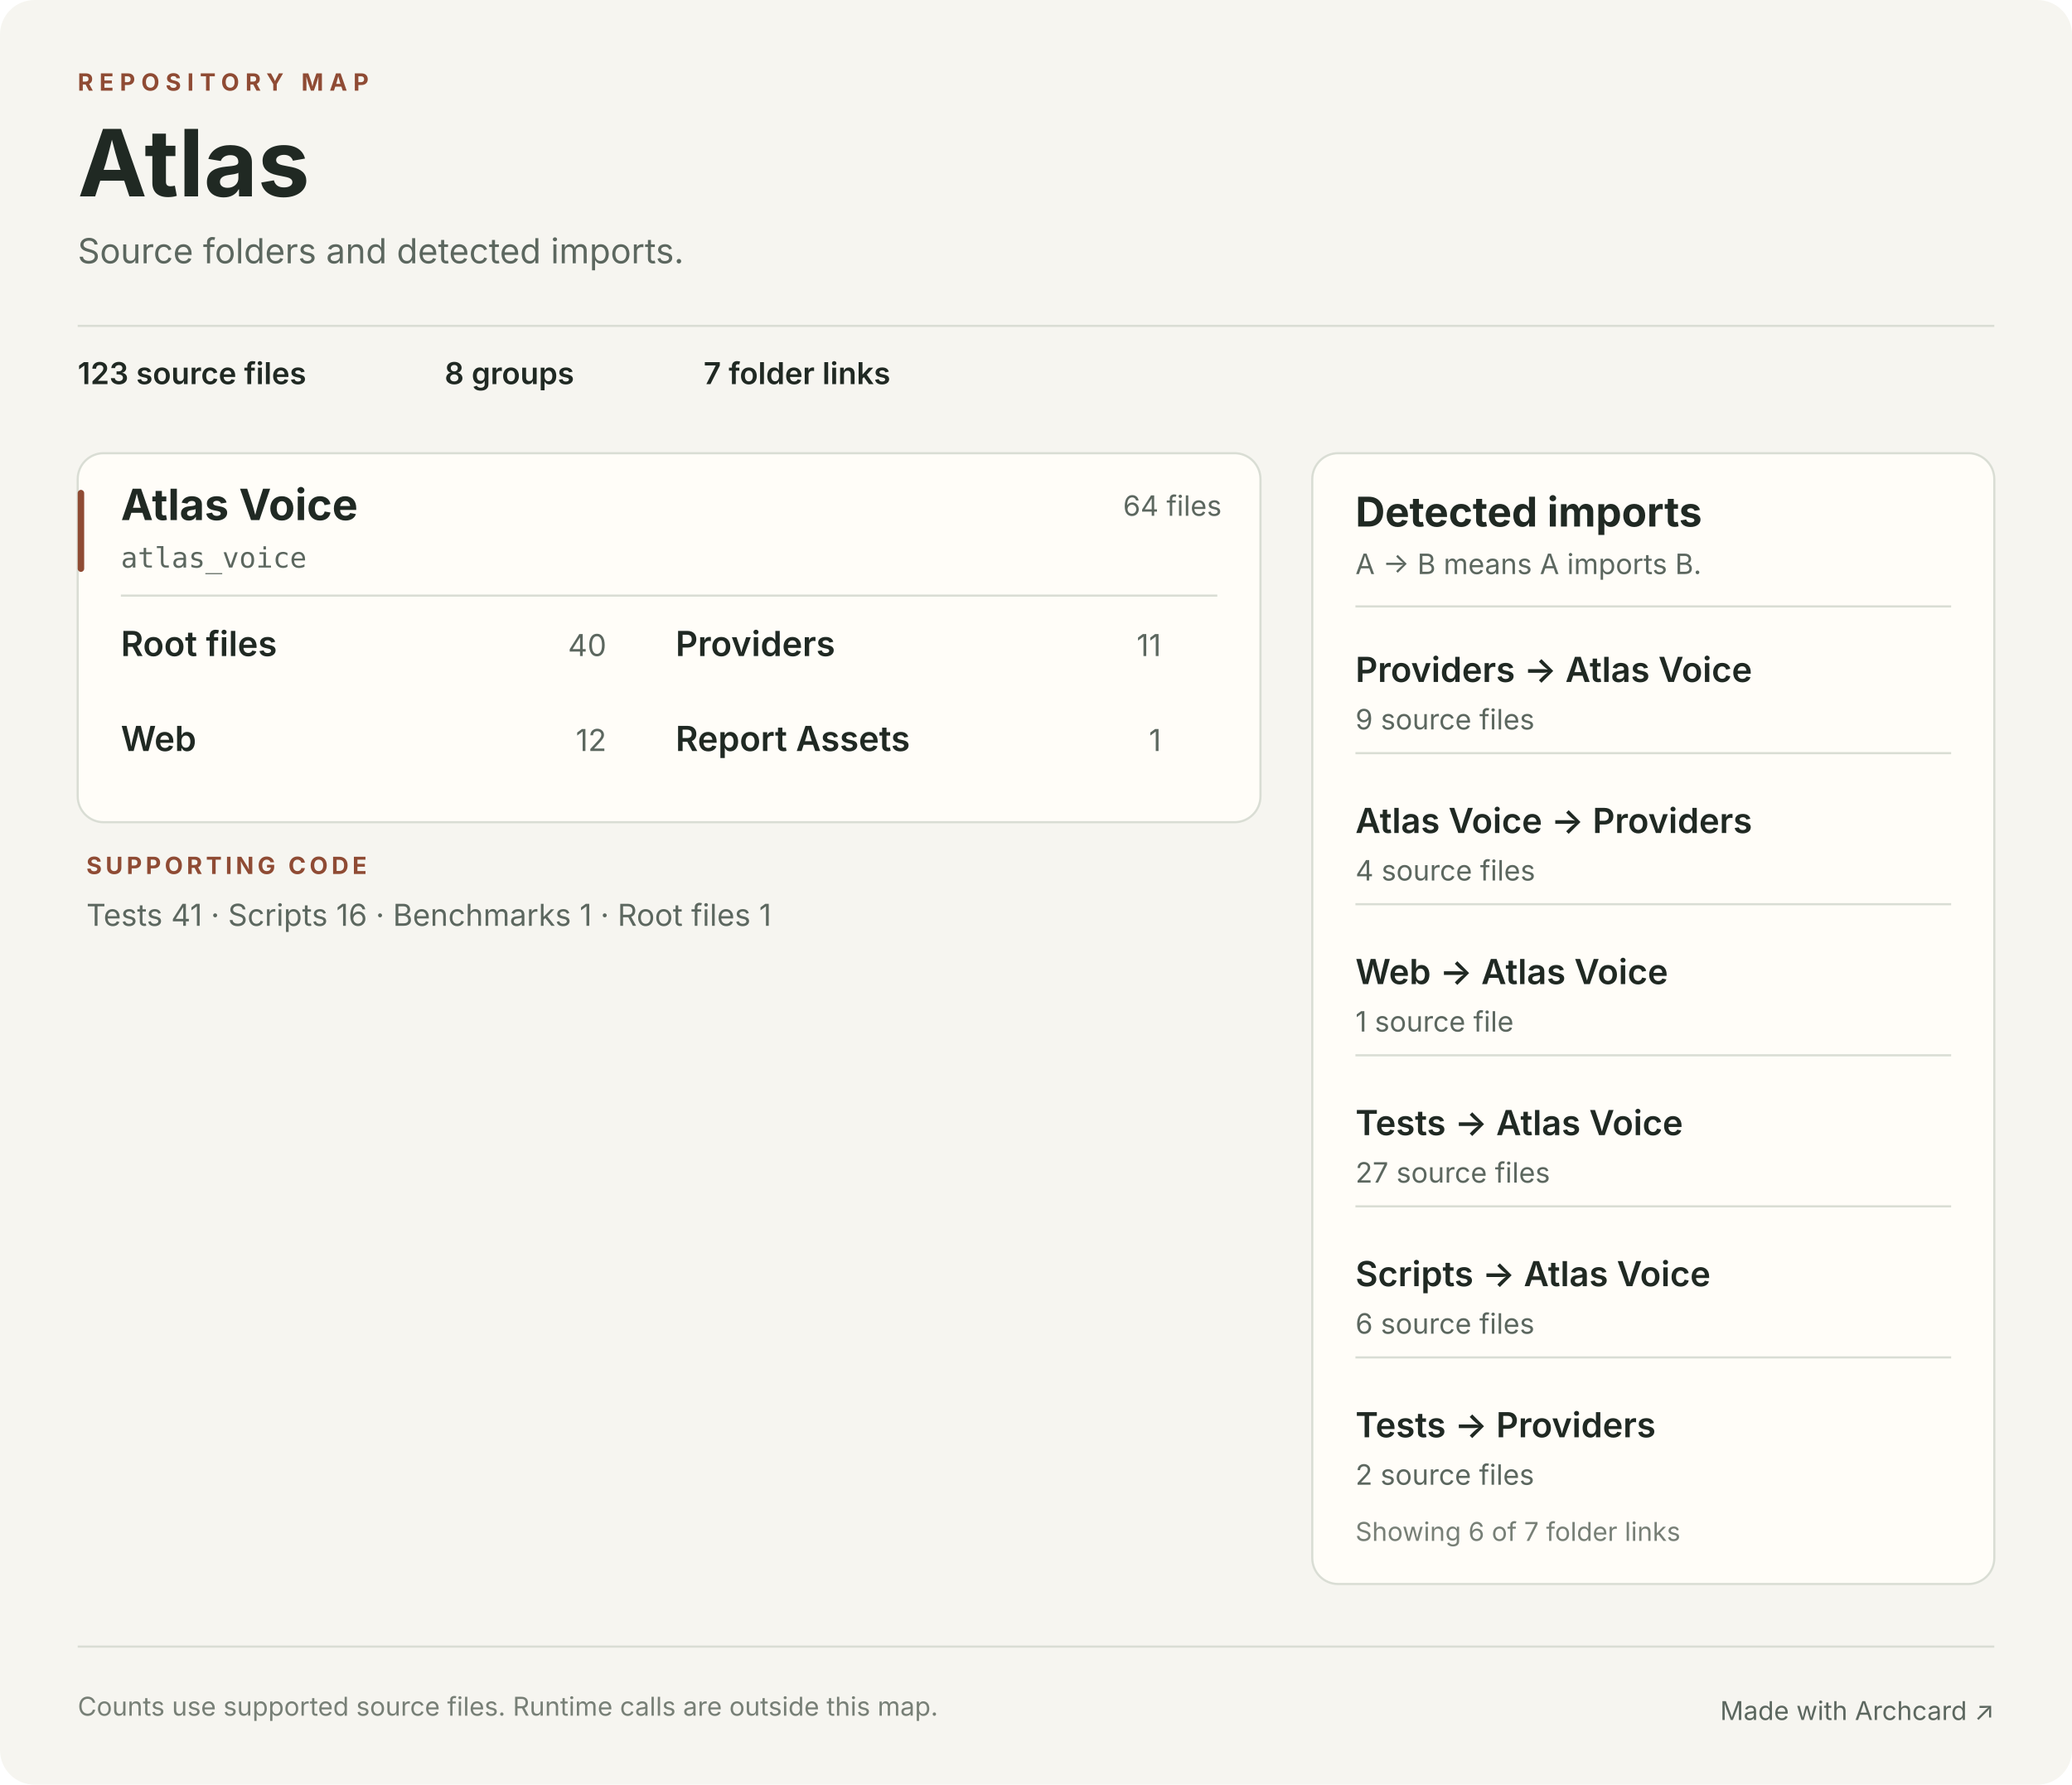
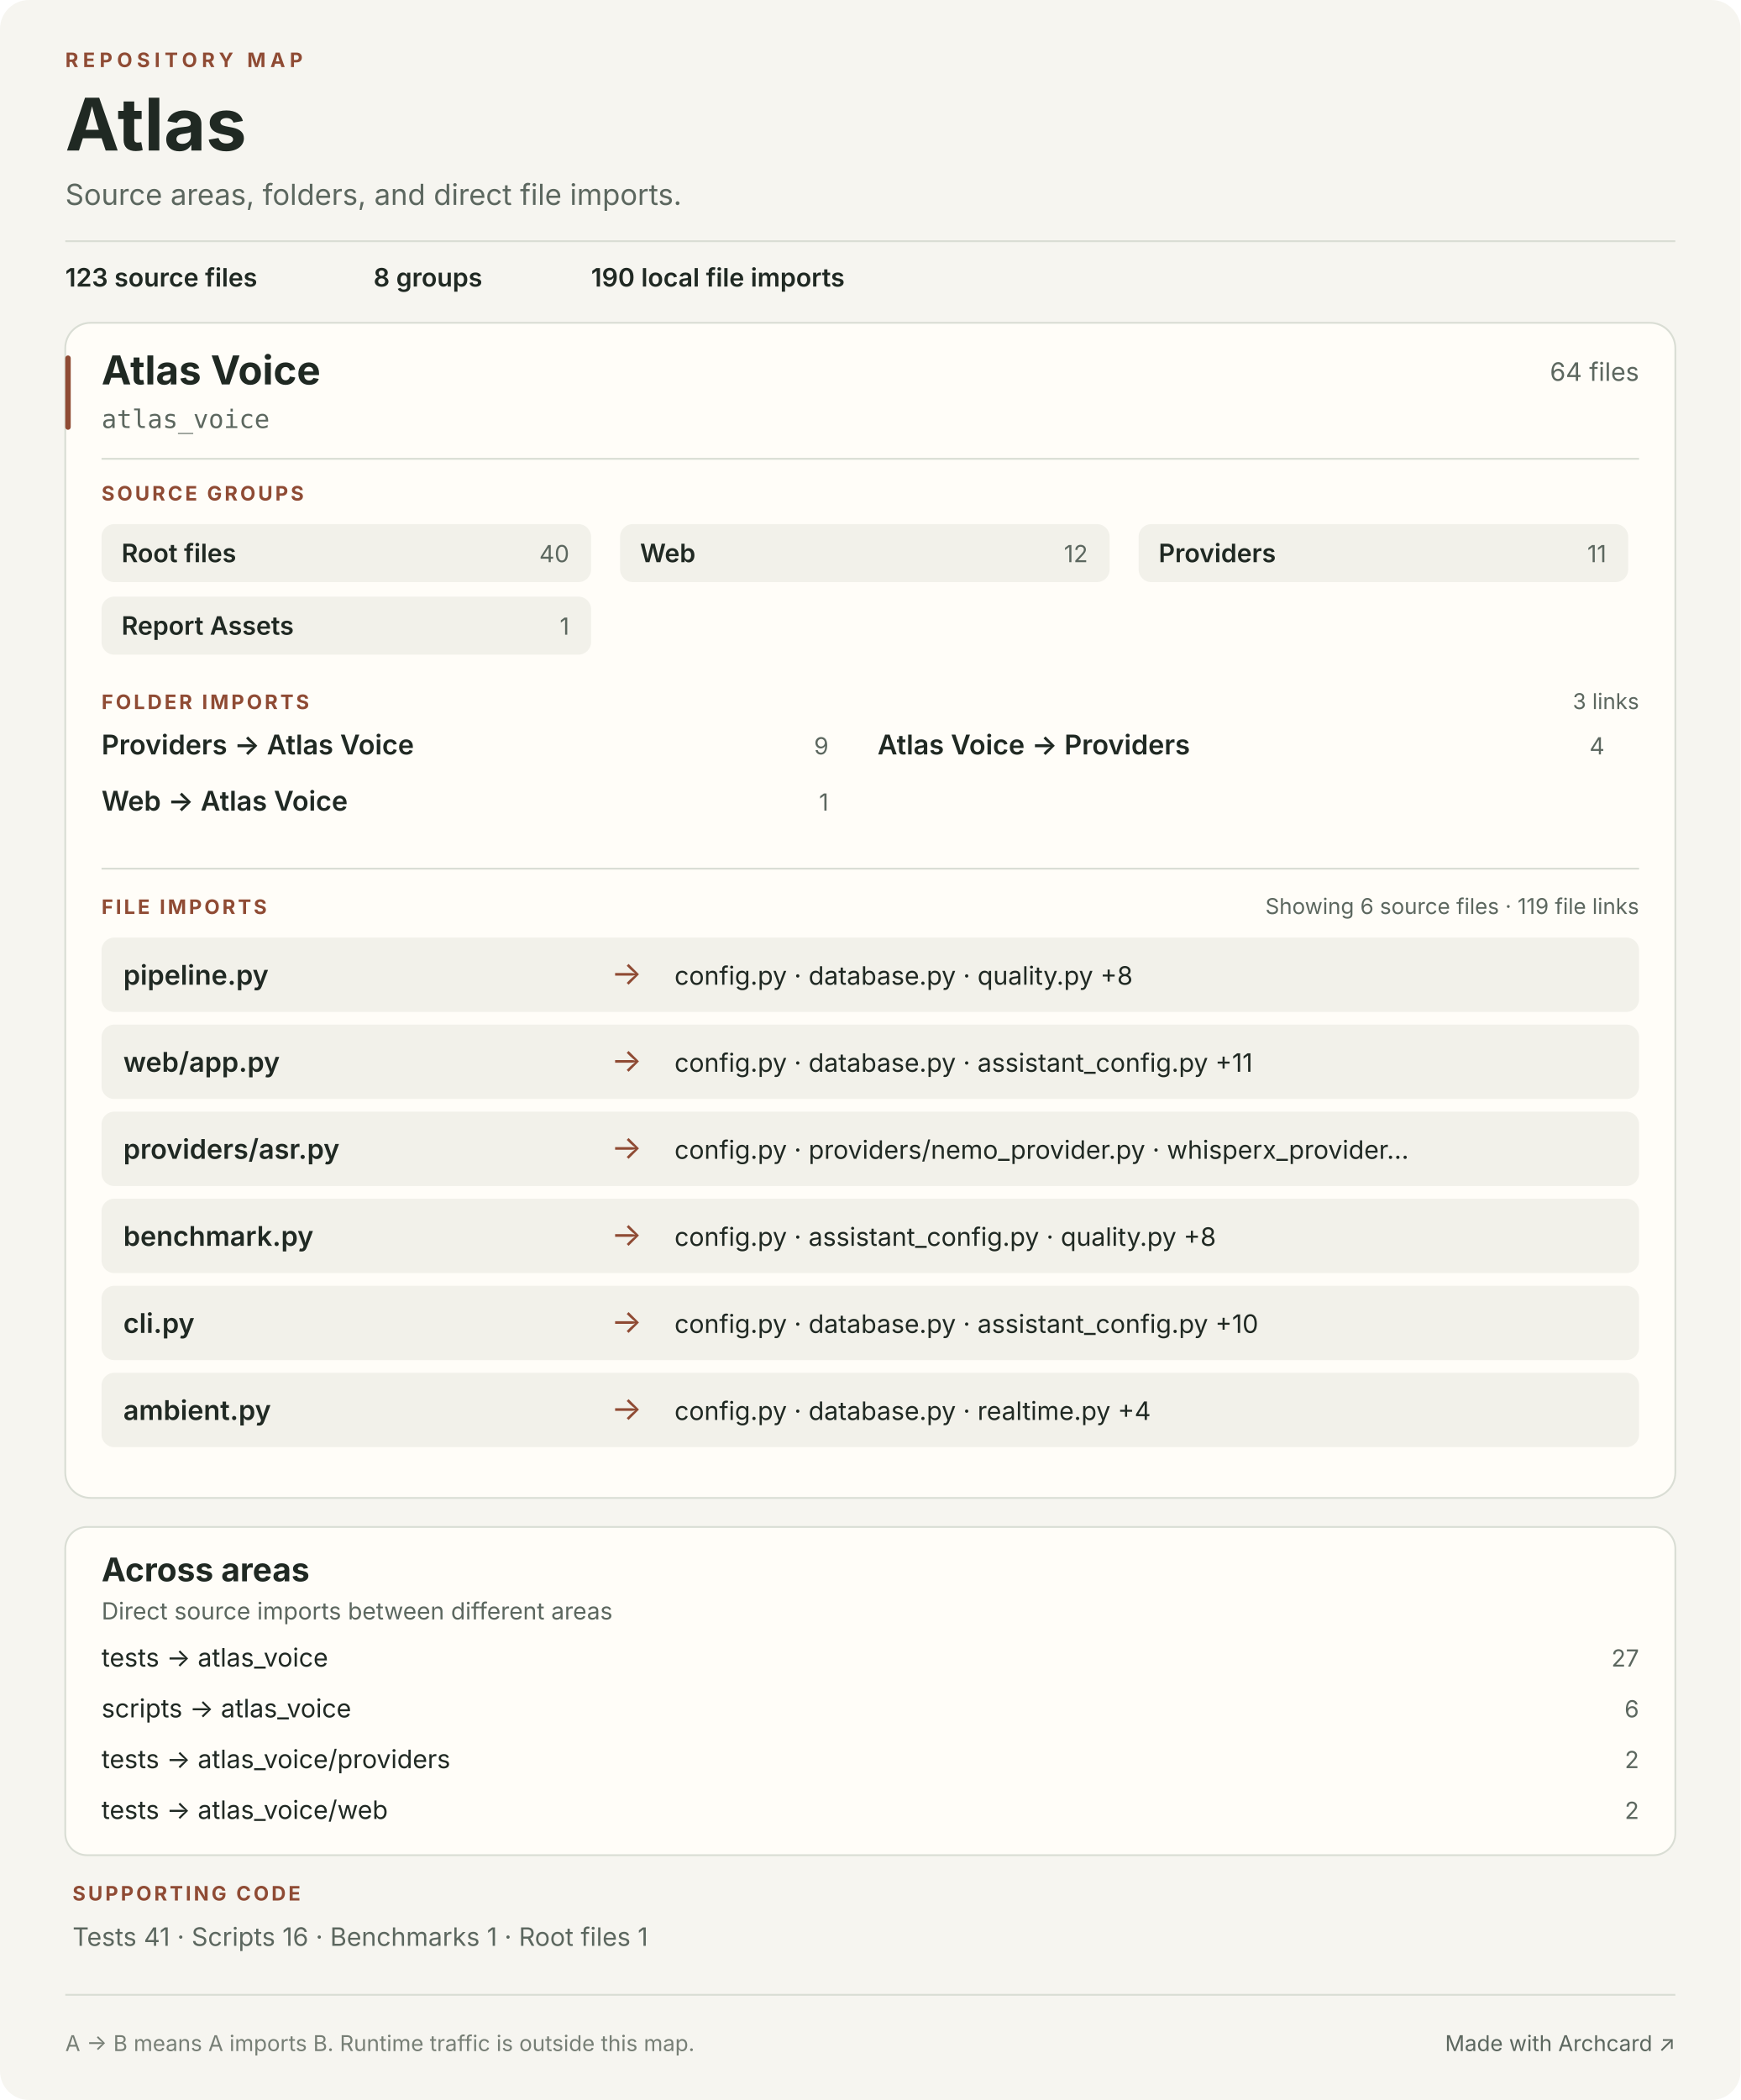
- <svg xmlns="http://www.w3.org/2000/svg" viewBox="0 0 960 827" width="960" height="827" role="img" aria-labelledby="title description">
-   <rect width="960" height="827" rx="16" fill="#F6F5F0" />
-   <text x="36" y="42" fill="#8F4B34" font-family="Inter, ui-sans-serif, system-ui, sans-serif" font-size="11" font-weight="700" letter-spacing="2.8">REPOSITORY MAP</text>
-   <text x="36" y="91" fill="#202923" font-family="Inter, ui-sans-serif, system-ui, sans-serif" font-size="43" font-weight="700">Atlas</text>
-   <text x="36" y="122" fill="#5C675F" font-family="Inter, ui-sans-serif, system-ui, sans-serif" font-size="16">Source folders and detected imports.</text>
-   <line x1="36" y1="151" x2="924" y2="151" stroke="#D9DDD4" />
-   <text x="36" y="178" fill="#202923" font-family="Inter, ui-sans-serif, system-ui, sans-serif" font-size="14" font-weight="600">123 source files</text>
-   <text x="206" y="178" fill="#202923" font-family="Inter, ui-sans-serif, system-ui, sans-serif" font-size="14" font-weight="600">8 groups</text>
-   <text x="326" y="178" fill="#202923" font-family="Inter, ui-sans-serif, system-ui, sans-serif" font-size="14" font-weight="600">7 folder links</text>
-   <rect x="36" y="210" width="548" height="171" rx="12" fill="#FFFDF8" stroke="#D9DDD4" />
-   <rect x="36" y="227" width="3" height="38" rx="1.5" fill="#8F4B34" />
-   <text x="56" y="241" fill="#202923" font-family="Inter, ui-sans-serif, system-ui, sans-serif" font-size="20" font-weight="650">Atlas Voice</text>
-   <text x="566" y="239" fill="#5C675F" font-family="Inter, ui-sans-serif, system-ui, sans-serif" font-size="13" text-anchor="end">64 files</text>
-   <text x="56" y="263" fill="#5C675F" font-family="ui-monospace, SFMono-Regular, Menlo, monospace" font-size="13">atlas_voice</text>
-   <line x1="56" y1="276" x2="564" y2="276" stroke="#D9DDD4" />
-   <text x="56" y="304" fill="#202923" font-family="Inter, ui-sans-serif, system-ui, sans-serif" font-size="16" font-weight="600">Root files</text>
-   <text x="281" y="304" fill="#5C675F" font-family="Inter, ui-sans-serif, system-ui, sans-serif" font-size="14" text-anchor="end">40</text>
-   <text x="313" y="304" fill="#202923" font-family="Inter, ui-sans-serif, system-ui, sans-serif" font-size="16" font-weight="600">Providers</text>
-   <text x="538" y="304" fill="#5C675F" font-family="Inter, ui-sans-serif, system-ui, sans-serif" font-size="14" text-anchor="end">11</text>
-   <text x="56" y="348" fill="#202923" font-family="Inter, ui-sans-serif, system-ui, sans-serif" font-size="16" font-weight="600">Web</text>
-   <text x="281" y="348" fill="#5C675F" font-family="Inter, ui-sans-serif, system-ui, sans-serif" font-size="14" text-anchor="end">12</text>
-   <text x="313" y="348" fill="#202923" font-family="Inter, ui-sans-serif, system-ui, sans-serif" font-size="16" font-weight="600">Report Assets</text>
-   <text x="538" y="348" fill="#5C675F" font-family="Inter, ui-sans-serif, system-ui, sans-serif" font-size="14" text-anchor="end">1</text>
-   <text x="40" y="405" fill="#8F4B34" font-family="Inter, ui-sans-serif, system-ui, sans-serif" font-size="11" font-weight="700" letter-spacing="1.7">SUPPORTING CODE</text>
-   <text x="40" y="429" fill="#5C675F" font-family="Inter, ui-sans-serif, system-ui, sans-serif" font-size="14">Tests 41  ·  Scripts 16  ·  Benchmarks 1  ·  Root files 1</text>
-   <rect x="608" y="210" width="316" height="524" rx="12" fill="#FFFDF8" stroke="#D9DDD4" />
-   <text x="628" y="244" fill="#202923" font-family="Inter, ui-sans-serif, system-ui, sans-serif" font-size="19" font-weight="650">Detected imports</text>
-   <text x="628" y="266" fill="#5C675F" font-family="Inter, ui-sans-serif, system-ui, sans-serif" font-size="13">A → B means A imports B.</text>
-   <line x1="628" y1="281" x2="904" y2="281" stroke="#D9DDD4" />
+ <svg xmlns="http://www.w3.org/2000/svg" viewBox="0 0 960 1158" width="960" height="1158" role="img" aria-labelledby="title description">
+   <rect width="960" height="1158" rx="16" fill="#F6F5F0" />
+   <text x="36" y="37" fill="#8F4B34" font-family="Inter, ui-sans-serif, system-ui, sans-serif" font-size="11" font-weight="700" letter-spacing="2.5">REPOSITORY MAP</text>
+   <text x="36" y="83" fill="#202923" font-family="Inter, ui-sans-serif, system-ui, sans-serif" font-size="40" font-weight="700">Atlas</text>
+   <text x="36" y="113" fill="#5C675F" font-family="Inter, ui-sans-serif, system-ui, sans-serif" font-size="16">Source areas, folders, and direct file imports.</text>
+   <line x1="36" y1="133" x2="924" y2="133" stroke="#D9DDD4" />
+   <text x="36" y="158" fill="#202923" font-family="Inter, ui-sans-serif, system-ui, sans-serif" font-size="14" font-weight="600">123 source files</text>
+   <text x="206" y="158" fill="#202923" font-family="Inter, ui-sans-serif, system-ui, sans-serif" font-size="14" font-weight="600">8 groups</text>
+   <text x="326" y="158" fill="#202923" font-family="Inter, ui-sans-serif, system-ui, sans-serif" font-size="14" font-weight="600">190 local file imports</text>
+   <rect x="36" y="178" width="888" height="648" rx="14" fill="#FFFDF8" stroke="#D9DDD4" />
+   <rect x="36" y="196" width="3" height="41" rx="1.5" fill="#8F4B34" />
+   <text x="56" y="212" fill="#202923" font-family="Inter, ui-sans-serif, system-ui, sans-serif" font-size="22" font-weight="680">Atlas Voice</text>
+   <text x="904" y="210" fill="#5C675F" font-family="Inter, ui-sans-serif, system-ui, sans-serif" font-size="14" text-anchor="end">64 files</text>
+   <text x="56" y="236" fill="#5C675F" font-family="ui-monospace, SFMono-Regular, Menlo, monospace" font-size="14">atlas_voice</text>
+   <line x1="56" y1="253" x2="904" y2="253" stroke="#D9DDD4" />
+   <text x="56" y="276" fill="#8F4B34" font-family="Inter, ui-sans-serif, system-ui, sans-serif" font-size="11" font-weight="700" letter-spacing="1.4">SOURCE GROUPS</text>
+   <rect x="56" y="289" width="270" height="32" rx="7" fill="#F2F1EA" />
+   <text x="67" y="310" fill="#202923" font-family="Inter, ui-sans-serif, system-ui, sans-serif" font-size="14" font-weight="560">Root files</text>
+   <text x="314" y="310" fill="#5C675F" font-family="Inter, ui-sans-serif, system-ui, sans-serif" font-size="13" text-anchor="end">40</text>
+   <rect x="342" y="289" width="270" height="32" rx="7" fill="#F2F1EA" />
+   <text x="353" y="310" fill="#202923" font-family="Inter, ui-sans-serif, system-ui, sans-serif" font-size="14" font-weight="560">Web</text>
+   <text x="600" y="310" fill="#5C675F" font-family="Inter, ui-sans-serif, system-ui, sans-serif" font-size="13" text-anchor="end">12</text>
+   <rect x="628" y="289" width="270" height="32" rx="7" fill="#F2F1EA" />
+   <text x="639" y="310" fill="#202923" font-family="Inter, ui-sans-serif, system-ui, sans-serif" font-size="14" font-weight="560">Providers</text>
+   <text x="886" y="310" fill="#5C675F" font-family="Inter, ui-sans-serif, system-ui, sans-serif" font-size="13" text-anchor="end">11</text>
+   <rect x="56" y="329" width="270" height="32" rx="7" fill="#F2F1EA" />
+   <text x="67" y="350" fill="#202923" font-family="Inter, ui-sans-serif, system-ui, sans-serif" font-size="14" font-weight="560">Report Assets</text>
+   <text x="314" y="350" fill="#5C675F" font-family="Inter, ui-sans-serif, system-ui, sans-serif" font-size="13" text-anchor="end">1</text>
+   <text x="56" y="391" fill="#8F4B34" font-family="Inter, ui-sans-serif, system-ui, sans-serif" font-size="11" font-weight="700" letter-spacing="1.4">FOLDER IMPORTS</text>
+   <text x="904" y="391" fill="#5C675F" font-family="Inter, ui-sans-serif, system-ui, sans-serif" font-size="12" text-anchor="end">3 links</text>
+   <text x="56" y="416" fill="#202923" font-family="Inter, ui-sans-serif, system-ui, sans-serif" font-size="15" font-weight="580">Providers  →  Atlas Voice</text>
+   <text x="457" y="416" fill="#5C675F" font-family="Inter, ui-sans-serif, system-ui, sans-serif" font-size="13" text-anchor="end">9</text>
+   <text x="484" y="416" fill="#202923" font-family="Inter, ui-sans-serif, system-ui, sans-serif" font-size="15" font-weight="580">Atlas Voice  →  Providers</text>
+   <text x="885" y="416" fill="#5C675F" font-family="Inter, ui-sans-serif, system-ui, sans-serif" font-size="13" text-anchor="end">4</text>
+   <text x="56" y="447" fill="#202923" font-family="Inter, ui-sans-serif, system-ui, sans-serif" font-size="15" font-weight="580">Web  →  Atlas Voice</text>
+   <text x="457" y="447" fill="#5C675F" font-family="Inter, ui-sans-serif, system-ui, sans-serif" font-size="13" text-anchor="end">1</text>
+   <line x1="56" y1="479" x2="904" y2="479" stroke="#D9DDD4" />
+   <text x="56" y="504" fill="#8F4B34" font-family="Inter, ui-sans-serif, system-ui, sans-serif" font-size="11" font-weight="700" letter-spacing="1.4">FILE IMPORTS</text>
+   <text x="904" y="504" fill="#5C675F" font-family="Inter, ui-sans-serif, system-ui, sans-serif" font-size="12" text-anchor="end">Showing 6 source files · 119 file links</text>
+   <rect x="56" y="517" width="848" height="41" rx="7" fill="#F2F1EA" />
  <g>
-     <text x="628" y="316" fill="#202923" font-family="Inter, ui-sans-serif, system-ui, sans-serif" font-size="16" font-weight="600">Providers  →  Atlas Voice</text>
-     <text x="628" y="338" fill="#5C675F" font-family="Inter, ui-sans-serif, system-ui, sans-serif" font-size="13">9 source files</text>
+     <text x="68" y="543" fill="#202923" font-family="Inter, ui-sans-serif, system-ui, sans-serif" font-size="15" font-weight="620">pipeline.py</text>
+     <text x="337" y="543" fill="#8F4B34" font-family="Inter, ui-sans-serif, system-ui, sans-serif" font-size="18">→</text>
+     <text x="372" y="543" fill="#202923" font-family="Inter, ui-sans-serif, system-ui, sans-serif" font-size="14">config.py  ·  database.py  ·  quality.py  +8</text>
  </g>
-   <line x1="628" y1="349" x2="904" y2="349" stroke="#D9DDD4" />
+   <rect x="56" y="565" width="848" height="41" rx="7" fill="#F2F1EA" />
  <g>
-     <text x="628" y="386" fill="#202923" font-family="Inter, ui-sans-serif, system-ui, sans-serif" font-size="16" font-weight="600">Atlas Voice  →  Providers</text>
-     <text x="628" y="408" fill="#5C675F" font-family="Inter, ui-sans-serif, system-ui, sans-serif" font-size="13">4 source files</text>
+     <text x="68" y="591" fill="#202923" font-family="Inter, ui-sans-serif, system-ui, sans-serif" font-size="15" font-weight="620">web/app.py</text>
+     <text x="337" y="591" fill="#8F4B34" font-family="Inter, ui-sans-serif, system-ui, sans-serif" font-size="18">→</text>
+     <text x="372" y="591" fill="#202923" font-family="Inter, ui-sans-serif, system-ui, sans-serif" font-size="14">config.py  ·  database.py  ·  assistant_config.py  +11</text>
  </g>
-   <line x1="628" y1="419" x2="904" y2="419" stroke="#D9DDD4" />
+   <rect x="56" y="613" width="848" height="41" rx="7" fill="#F2F1EA" />
  <g>
-     <text x="628" y="456" fill="#202923" font-family="Inter, ui-sans-serif, system-ui, sans-serif" font-size="16" font-weight="600">Web  →  Atlas Voice</text>
-     <text x="628" y="478" fill="#5C675F" font-family="Inter, ui-sans-serif, system-ui, sans-serif" font-size="13">1 source file</text>
+     <text x="68" y="639" fill="#202923" font-family="Inter, ui-sans-serif, system-ui, sans-serif" font-size="15" font-weight="620">providers/asr.py</text>
+     <text x="337" y="639" fill="#8F4B34" font-family="Inter, ui-sans-serif, system-ui, sans-serif" font-size="18">→</text>
+     <text x="372" y="639" fill="#202923" font-family="Inter, ui-sans-serif, system-ui, sans-serif" font-size="14">config.py  ·  providers/nemo_provider.py  ·  whisperx_provider…</text>
  </g>
-   <line x1="628" y1="489" x2="904" y2="489" stroke="#D9DDD4" />
+   <rect x="56" y="661" width="848" height="41" rx="7" fill="#F2F1EA" />
  <g>
-     <text x="628" y="526" fill="#202923" font-family="Inter, ui-sans-serif, system-ui, sans-serif" font-size="16" font-weight="600">Tests  →  Atlas Voice</text>
-     <text x="628" y="548" fill="#5C675F" font-family="Inter, ui-sans-serif, system-ui, sans-serif" font-size="13">27 source files</text>
+     <text x="68" y="687" fill="#202923" font-family="Inter, ui-sans-serif, system-ui, sans-serif" font-size="15" font-weight="620">benchmark.py</text>
+     <text x="337" y="687" fill="#8F4B34" font-family="Inter, ui-sans-serif, system-ui, sans-serif" font-size="18">→</text>
+     <text x="372" y="687" fill="#202923" font-family="Inter, ui-sans-serif, system-ui, sans-serif" font-size="14">config.py  ·  assistant_config.py  ·  quality.py  +8</text>
  </g>
-   <line x1="628" y1="559" x2="904" y2="559" stroke="#D9DDD4" />
+   <rect x="56" y="709" width="848" height="41" rx="7" fill="#F2F1EA" />
  <g>
-     <text x="628" y="596" fill="#202923" font-family="Inter, ui-sans-serif, system-ui, sans-serif" font-size="16" font-weight="600">Scripts  →  Atlas Voice</text>
-     <text x="628" y="618" fill="#5C675F" font-family="Inter, ui-sans-serif, system-ui, sans-serif" font-size="13">6 source files</text>
+     <text x="68" y="735" fill="#202923" font-family="Inter, ui-sans-serif, system-ui, sans-serif" font-size="15" font-weight="620">cli.py</text>
+     <text x="337" y="735" fill="#8F4B34" font-family="Inter, ui-sans-serif, system-ui, sans-serif" font-size="18">→</text>
+     <text x="372" y="735" fill="#202923" font-family="Inter, ui-sans-serif, system-ui, sans-serif" font-size="14">config.py  ·  database.py  ·  assistant_config.py  +10</text>
  </g>
-   <line x1="628" y1="629" x2="904" y2="629" stroke="#D9DDD4" />
+   <rect x="56" y="757" width="848" height="41" rx="7" fill="#F2F1EA" />
  <g>
-     <text x="628" y="666" fill="#202923" font-family="Inter, ui-sans-serif, system-ui, sans-serif" font-size="16" font-weight="600">Tests  →  Providers</text>
-     <text x="628" y="688" fill="#5C675F" font-family="Inter, ui-sans-serif, system-ui, sans-serif" font-size="13">2 source files</text>
+     <text x="68" y="783" fill="#202923" font-family="Inter, ui-sans-serif, system-ui, sans-serif" font-size="15" font-weight="620">ambient.py</text>
+     <text x="337" y="783" fill="#8F4B34" font-family="Inter, ui-sans-serif, system-ui, sans-serif" font-size="18">→</text>
+     <text x="372" y="783" fill="#202923" font-family="Inter, ui-sans-serif, system-ui, sans-serif" font-size="14">config.py  ·  database.py  ·  realtime.py  +4</text>
  </g>
-   <text x="628" y="714" fill="#777F76" font-family="Inter, ui-sans-serif, system-ui, sans-serif" font-size="12">Showing 6 of 7 folder links</text>
-   <line x1="36" y1="763" x2="924" y2="763" stroke="#D9DDD4" />
-   <text x="36" y="795" fill="#777F76" font-family="Inter, ui-sans-serif, system-ui, sans-serif" font-size="12">Counts use supported source files. Runtime calls are outside this map.</text>
+   <rect x="36" y="842" width="888" height="181" rx="12" fill="#FFFDF8" stroke="#D9DDD4" />
+   <text x="56" y="872" fill="#202923" font-family="Inter, ui-sans-serif, system-ui, sans-serif" font-size="18" font-weight="650">Across areas</text>
+   <text x="56" y="893" fill="#5C675F" font-family="Inter, ui-sans-serif, system-ui, sans-serif" font-size="13">Direct source imports between different areas</text>
+   <text x="56" y="919" fill="#202923" font-family="Inter, ui-sans-serif, system-ui, sans-serif" font-size="14">tests  →  atlas_voice</text>
+   <text x="904" y="919" fill="#5C675F" font-family="Inter, ui-sans-serif, system-ui, sans-serif" font-size="13" text-anchor="end">27</text>
+   <text x="56" y="947" fill="#202923" font-family="Inter, ui-sans-serif, system-ui, sans-serif" font-size="14">scripts  →  atlas_voice</text>
+   <text x="904" y="947" fill="#5C675F" font-family="Inter, ui-sans-serif, system-ui, sans-serif" font-size="13" text-anchor="end">6</text>
+   <text x="56" y="975" fill="#202923" font-family="Inter, ui-sans-serif, system-ui, sans-serif" font-size="14">tests  →  atlas_voice/providers</text>
+   <text x="904" y="975" fill="#5C675F" font-family="Inter, ui-sans-serif, system-ui, sans-serif" font-size="13" text-anchor="end">2</text>
+   <text x="56" y="1003" fill="#202923" font-family="Inter, ui-sans-serif, system-ui, sans-serif" font-size="14">tests  →  atlas_voice/web</text>
+   <text x="904" y="1003" fill="#5C675F" font-family="Inter, ui-sans-serif, system-ui, sans-serif" font-size="13" text-anchor="end">2</text>
+   <text x="40" y="1048" fill="#8F4B34" font-family="Inter, ui-sans-serif, system-ui, sans-serif" font-size="11" font-weight="700" letter-spacing="1.4">SUPPORTING CODE</text>
+   <text x="40" y="1073" fill="#5C675F" font-family="Inter, ui-sans-serif, system-ui, sans-serif" font-size="14">Tests 41  ·  Scripts 16  ·  Benchmarks 1  ·  Root files 1</text>
+   <line x1="36" y1="1100" x2="924" y2="1100" stroke="#D9DDD4" />
+   <text x="36" y="1131" fill="#777F76" font-family="Inter, ui-sans-serif, system-ui, sans-serif" font-size="12">A → B means A imports B. Runtime traffic is outside this map.</text>
  <a href="https://github.com/skipauthenticate/archcard" target="_blank">
-     <text x="924" y="797" fill="#5C675F" font-family="Inter, ui-sans-serif, system-ui, sans-serif" font-size="12" text-anchor="end">Made with Archcard ↗</text>
+     <text x="924" y="1131" fill="#5C675F" font-family="Inter, ui-sans-serif, system-ui, sans-serif" font-size="12" text-anchor="end">Made with Archcard ↗</text>
  </a>
</svg>
